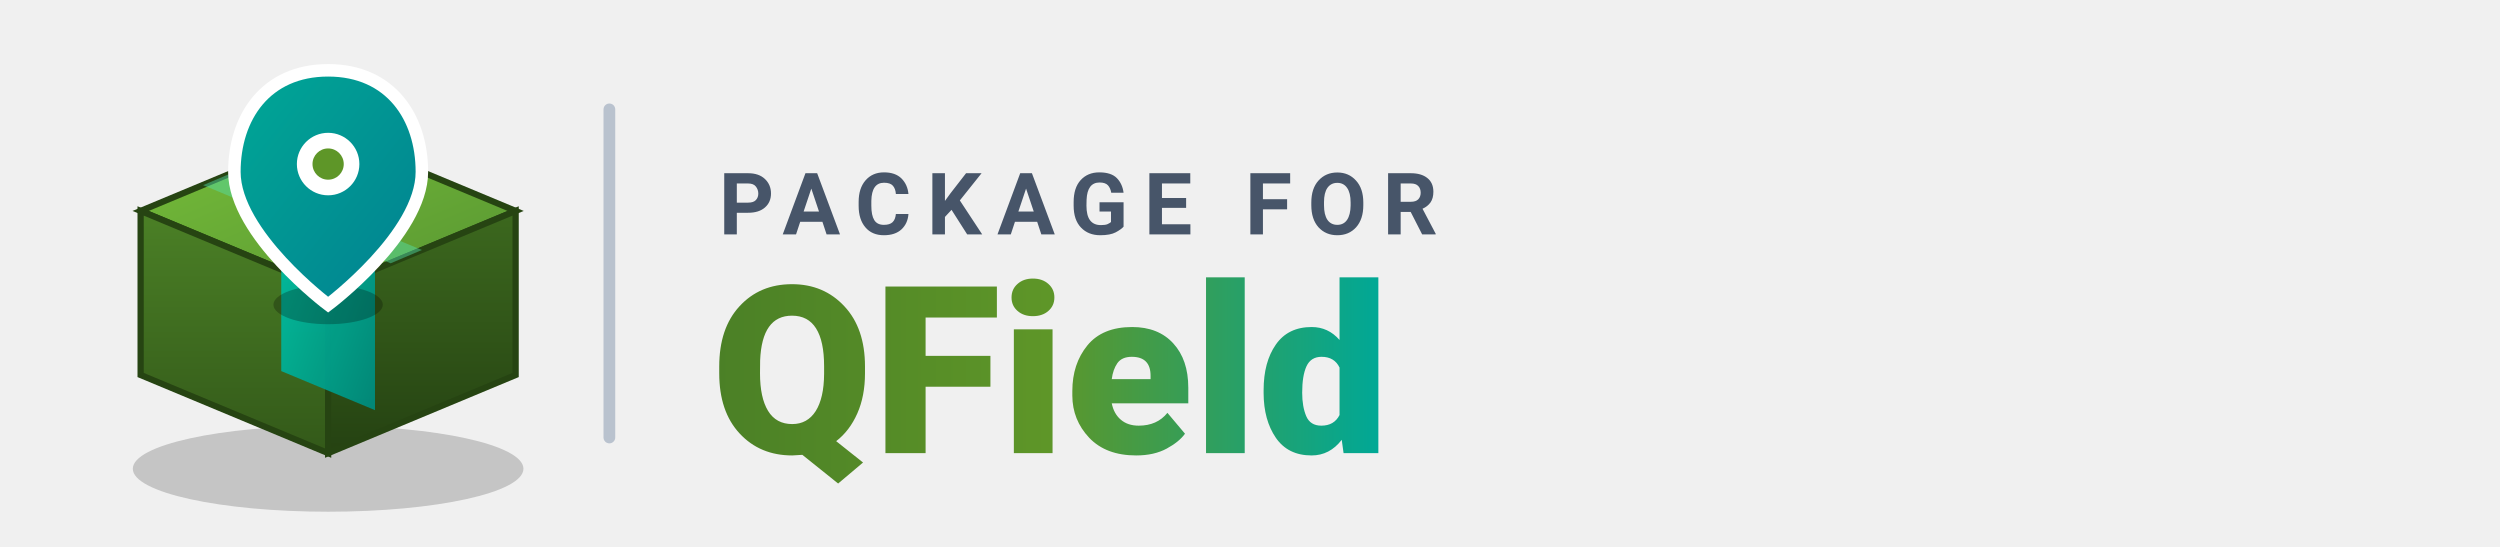
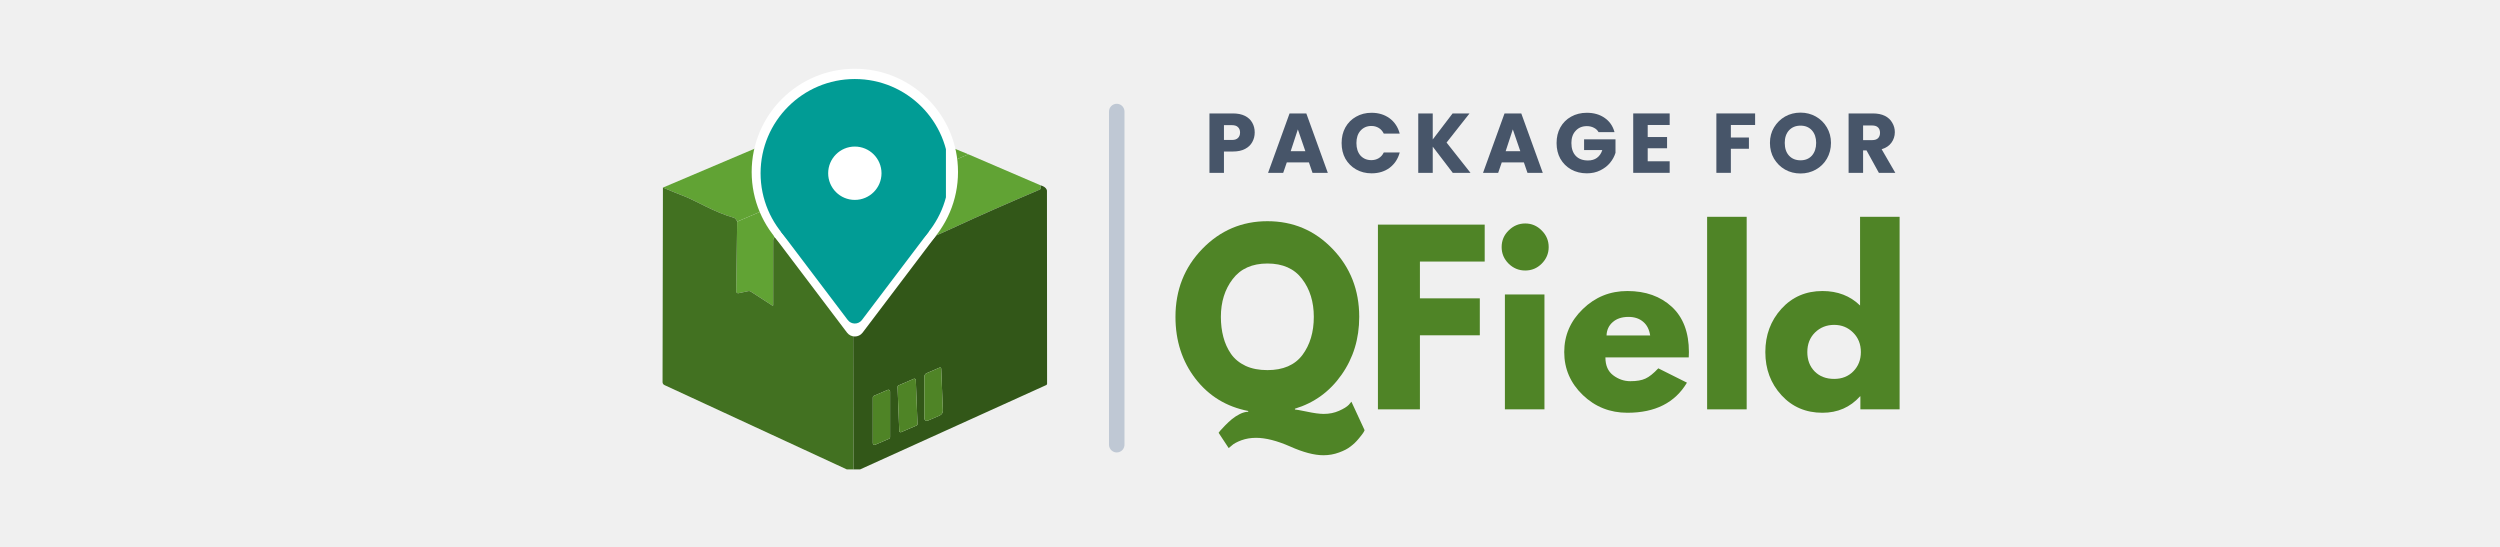
- <svg xmlns="http://www.w3.org/2000/svg" viewBox="0 0 320 70" width="320" height="70">
+ <svg xmlns="http://www.w3.org/2000/svg" width="320" zoomAndPan="magnify" viewBox="0 0 240 52.5" height="70" preserveAspectRatio="xMidYMid meet" version="1.0">
  <defs>
-     <linearGradient id="qfieldGreen" x1="0%" y1="0%" x2="100%" y2="100%">
-       <stop offset="0%" stop-color="#5E9628" />
-       <stop offset="100%" stop-color="#3D681B" />
-     </linearGradient>
-     <linearGradient id="qfieldTeal" x1="0%" y1="0%" x2="100%" y2="100%">
-       <stop offset="0%" stop-color="#00A896" />
-       <stop offset="100%" stop-color="#028090" />
-     </linearGradient>
-     <linearGradient id="qfieldBrandText" x1="0%" y1="0%" x2="100%" y2="0%">
-       <stop offset="0%" stop-color="#4B8026" />
-       <stop offset="50%" stop-color="#5E9628" />
-       <stop offset="100%" stop-color="#00A896" />
-     </linearGradient>
-     <linearGradient id="boxTop" x1="0%" y1="0%" x2="100%" y2="100%">
-       <stop offset="0%" stop-color="#76BD39" />
-       <stop offset="100%" stop-color="#589632" />
-     </linearGradient>
-     <linearGradient id="boxLeft" x1="0%" y1="0%" x2="0%" y2="100%">
-       <stop offset="0%" stop-color="#4B8026" />
-       <stop offset="100%" stop-color="#335919" />
-     </linearGradient>
-     <linearGradient id="boxRight" x1="0%" y1="0%" x2="0%" y2="100%">
-       <stop offset="0%" stop-color="#3C681E" />
-       <stop offset="100%" stop-color="#254212" />
-     </linearGradient>
-     <linearGradient id="tapeGrad" x1="0%" y1="0%" x2="100%" y2="100%">
-       <stop offset="0%" stop-color="#00C9A7" />
-       <stop offset="100%" stop-color="#00897B" />
-     </linearGradient>
+     <g />
+     <clipPath id="ffc7aada9b">
+       <path d="M 63.605 10.145 L 90 10.145 L 90 22 L 63.605 22 Z M 63.605 10.145 " clip-rule="nonzero" />
+     </clipPath>
+     <clipPath id="844b5b9562">
+       <path d="M 81 17 L 100.754 17 L 100.754 45.062 L 81 45.062 Z M 81 17 " clip-rule="nonzero" />
+     </clipPath>
+     <clipPath id="90f497196c">
+       <path d="M 63.605 18 L 82 18 L 82 45.062 L 63.605 45.062 Z M 63.605 18 " clip-rule="nonzero" />
+     </clipPath>
+     <clipPath id="eafe563ba4">
+       <path d="M 3.949 4.004 L 17.859 4.004 L 17.859 17.914 L 3.949 17.914 Z M 3.949 4.004 " clip-rule="nonzero" />
+     </clipPath>
+     <clipPath id="d166a777d3">
+       <path d="M 10.902 4.004 C 7.062 4.004 3.949 7.117 3.949 10.961 C 3.949 14.801 7.062 17.914 10.902 17.914 C 14.746 17.914 17.859 14.801 17.859 10.961 C 17.859 7.117 14.746 4.004 10.902 4.004 Z M 10.902 4.004 " clip-rule="nonzero" />
+     </clipPath>
+     <clipPath id="dbdea549b6">
+       <path d="M 0.949 0.004 L 14.859 0.004 L 14.859 13.914 L 0.949 13.914 Z M 0.949 0.004 " clip-rule="nonzero" />
+     </clipPath>
+     <clipPath id="1fa3e88ce5">
+       <path d="M 7.902 0.004 C 4.062 0.004 0.949 3.117 0.949 6.961 C 0.949 10.801 4.062 13.914 7.902 13.914 C 11.746 13.914 14.859 10.801 14.859 6.961 C 14.859 3.117 11.746 0.004 7.902 0.004 Z M 7.902 0.004 " clip-rule="nonzero" />
+     </clipPath>
+     <clipPath id="ac5318b6a5">
+       <rect x="0" width="15" y="0" height="14" />
+     </clipPath>
+     <clipPath id="bb5d97ddb2">
+       <path d="M 1.125 0.602 L 20.996 0.602 L 20.996 21 L 1.125 21 Z M 1.125 0.602 " clip-rule="nonzero" />
+     </clipPath>
+     <clipPath id="db71d8753b">
+       <path d="M 3 16 L 19 16 L 19 26.438 L 3 26.438 Z M 3 16 " clip-rule="nonzero" />
+     </clipPath>
+     <clipPath id="82a23babc2">
+       <rect x="0" width="22" y="0" height="27" />
+     </clipPath>
+     <clipPath id="fc5f504e4f">
+       <path d="M 73 7.586 L 90.809 7.586 L 90.809 26 L 73 26 Z M 73 7.586 " clip-rule="nonzero" />
+     </clipPath>
+     <clipPath id="1410fbedb8">
+       <path d="M 74 22 L 90 22 L 90 31.359 L 74 31.359 Z M 74 22 " clip-rule="nonzero" />
+     </clipPath>
+     <clipPath id="eba0c8789c">
+       <rect x="0" width="69" y="0" height="13" />
+     </clipPath>
  </defs>
-   <g transform="translate(10, 4)">
-     <ellipse cx="32" cy="56" rx="25" ry="5.5" fill="#000000" opacity="0.18" />
-     <polygon points="32,13 56,23 32,33 8,23" fill="url(#boxTop)" stroke="#264412" stroke-width="0.8" />
-     <polygon points="8,23 32,33 32,54 8,44" fill="url(#boxLeft)" stroke="#264412" stroke-width="0.8" />
-     <polygon points="32,33 56,23 56,44 32,54" fill="url(#boxRight)" stroke="#264412" stroke-width="0.8" />
-     <polygon points="26,15.5 38,20.5 38,48.5 26,43.5" fill="url(#tapeGrad)" opacity="0.95" />
-     <polygon points="20,18 44,28 40,29.7 16,19.7" fill="#52E0AA" opacity="0.45" />
-     <g transform="translate(32, 21)">
-       <ellipse cx="0" cy="14" rx="7" ry="2.5" fill="#000000" opacity="0.25" />
-       <path d="M0, -16 C-8,-16 -12,-10 -12,-3 C-12,5 0,14 0,14 C0,14 12,5 12,-3 C12,-10 8,-16 0,-16 Z" fill="url(#qfieldTeal)" stroke="#FFFFFF" stroke-width="1.6" />
-       <circle cx="0" cy="-4" r="4" fill="#FFFFFF" />
-       <circle cx="0" cy="-4" r="2" fill="#5E9628" />
-     </g>
-   </g>
-   <line x1="78" y1="14" x2="78" y2="56" stroke="#94A3B8" stroke-width="1.5" stroke-linecap="round" opacity="0.6" />
-   <text x="92" y="30" font-family="'Segoe UI', Roboto, Helvetica, Arial, sans-serif" font-size="11" font-weight="700" fill="#475569" letter-spacing="2">PACKAGE FOR</text>
-   <text x="91" y="58" font-family="'Segoe UI', Roboto, Helvetica, Arial, sans-serif" font-size="30" font-weight="800" fill="url(#qfieldBrandText)">QField</text>
+   <path stroke-linecap="round" transform="matrix(0.00000000129665, 0.742924, -0.742924, 0.00000000129665, 107.9504, 9.962723)" fill="none" stroke-linejoin="miter" d="M 1.002 1.001 L 44.054 1.001 " stroke="#bfc8d4" stroke-width="2" stroke-opacity="1" stroke-miterlimit="4" />
+   <g clip-path="url(#ffc7aada9b)">
+     <path fill="#61a334" d="M 89.355 13.332 L 70.766 21.277 C 70.754 21.227 70.711 21.145 70.629 21.035 C 70.582 20.969 70.512 20.918 70.434 20.898 C 68.676 20.418 66.707 19.23 65.73 18.855 C 65.145 18.629 64.445 18.348 63.641 18.008 L 81.992 10.219 C 82.086 10.18 82.195 10.18 82.289 10.223 Z M 89.355 13.332 " fill-opacity="1" fill-rule="nonzero" />
+   </g>
+   <path fill="#61a334" d="M 92.961 14.812 L 74.539 22.754 C 74.434 22.703 74.344 22.754 74.266 22.914 C 74.242 22.961 74.227 23.016 74.227 23.07 L 74.227 29.289 C 74.227 29.32 74.207 29.344 74.176 29.344 C 74.168 29.344 74.156 29.34 74.148 29.336 L 72.062 27.984 C 72 27.945 71.922 27.93 71.848 27.945 L 70.902 28.148 C 70.801 28.172 70.703 28.109 70.684 28.012 C 70.68 27.996 70.676 27.98 70.676 27.965 L 70.766 21.277 L 89.355 13.332 Z M 92.961 14.812 " fill-opacity="1" fill-rule="nonzero" />
+   <path fill="#61a334" d="M 92.961 14.812 L 99.891 17.789 L 99.914 18.035 C 99.922 18.109 99.883 18.176 99.812 18.203 C 96.629 19.559 93.941 20.742 91.758 21.758 C 88.594 23.223 85.5 24.445 82.07 25.992 C 82.016 26.02 81.957 26.082 81.895 26.184 C 81.82 26.062 81.758 25.992 81.711 25.973 C 79.293 24.973 76.902 23.902 74.539 22.754 Z M 92.961 14.812 " fill-opacity="1" fill-rule="nonzero" />
+   <g clip-path="url(#844b5b9562)">
+     <path fill="#325718" d="M 81.926 45.355 L 81.895 26.184 C 81.957 26.082 82.016 26.02 82.07 25.992 C 85.5 24.445 88.594 23.223 91.758 21.758 C 93.941 20.742 96.629 19.559 99.812 18.203 C 99.883 18.176 99.922 18.109 99.914 18.035 L 99.891 17.789 C 100.207 17.875 100.41 18.02 100.492 18.227 C 100.504 18.254 100.508 18.281 100.508 18.309 L 100.52 36.84 C 100.52 36.891 100.492 36.938 100.449 36.961 Z M 90.199 35.289 L 88.961 35.824 C 88.824 35.883 88.738 36.016 88.738 36.16 L 88.738 40.168 C 88.738 40.297 88.844 40.402 88.973 40.402 C 89.004 40.402 89.035 40.395 89.066 40.383 L 90.211 39.887 C 90.402 39.805 90.523 39.617 90.516 39.406 L 90.359 35.395 C 90.355 35.328 90.301 35.277 90.238 35.281 C 90.223 35.281 90.211 35.285 90.199 35.289 Z M 88 40.844 C 88.051 40.82 88.082 40.773 88.082 40.719 L 87.918 36.484 C 87.914 36.41 87.855 36.352 87.781 36.352 C 87.766 36.355 87.746 36.355 87.73 36.363 L 86.246 37.004 C 86.195 37.027 86.164 37.078 86.164 37.133 L 86.328 41.367 C 86.332 41.441 86.391 41.5 86.465 41.496 C 86.484 41.496 86.5 41.492 86.516 41.484 Z M 83.891 38 C 83.828 38.027 83.789 38.086 83.789 38.152 L 83.789 42.543 C 83.789 42.633 83.867 42.707 83.957 42.707 C 83.98 42.707 84.004 42.703 84.023 42.695 L 85.348 42.121 C 85.406 42.098 85.449 42.035 85.449 41.969 L 85.449 37.582 C 85.449 37.488 85.371 37.414 85.281 37.414 C 85.258 37.414 85.234 37.418 85.215 37.43 Z M 83.891 38 " fill-opacity="1" fill-rule="nonzero" />
+   </g>
+   <g clip-path="url(#90f497196c)">
+     <path fill="#427121" d="M 63.641 18.008 C 64.445 18.348 65.145 18.629 65.73 18.855 C 66.707 19.23 68.676 20.418 70.434 20.898 C 70.512 20.918 70.582 20.969 70.629 21.035 C 70.711 21.145 70.758 21.227 70.766 21.277 L 70.676 27.965 C 70.676 28.066 70.754 28.152 70.855 28.152 C 70.871 28.152 70.887 28.152 70.902 28.148 L 71.848 27.945 C 71.922 27.93 72 27.945 72.062 27.984 L 74.148 29.336 C 74.172 29.352 74.203 29.344 74.219 29.32 C 74.227 29.309 74.227 29.301 74.227 29.289 L 74.227 23.07 C 74.227 23.016 74.242 22.961 74.266 22.914 C 74.344 22.754 74.434 22.703 74.539 22.754 C 76.906 23.902 79.297 24.973 81.711 25.973 C 81.758 25.992 81.82 26.062 81.895 26.184 L 81.926 45.355 L 63.785 36.965 C 63.676 36.914 63.609 36.805 63.605 36.688 Z M 63.641 18.008 " fill-opacity="1" fill-rule="nonzero" />
+   </g>
+   <path fill="#4f8426" d="M 90.199 35.289 C 90.258 35.266 90.328 35.293 90.352 35.355 C 90.355 35.367 90.359 35.383 90.359 35.395 L 90.516 39.406 C 90.523 39.617 90.402 39.805 90.215 39.887 L 89.066 40.383 C 88.945 40.434 88.809 40.379 88.758 40.262 C 88.746 40.23 88.738 40.199 88.738 40.168 L 88.738 36.16 C 88.738 36.016 88.824 35.883 88.961 35.824 Z M 90.199 35.289 " fill-opacity="1" fill-rule="nonzero" />
+   <path fill="#4f8426" d="M 88 40.844 L 86.516 41.484 C 86.445 41.516 86.367 41.484 86.34 41.414 C 86.332 41.402 86.328 41.383 86.328 41.367 L 86.164 37.129 C 86.164 37.074 86.195 37.027 86.246 37.004 L 87.73 36.363 C 87.801 36.336 87.879 36.367 87.906 36.434 C 87.914 36.449 87.918 36.465 87.918 36.484 L 88.082 40.715 C 88.082 40.773 88.051 40.82 88 40.844 Z M 88 40.844 " fill-opacity="1" fill-rule="nonzero" />
+   <path fill="#4f8426" d="M 83.891 38 L 85.215 37.43 C 85.297 37.391 85.398 37.43 85.434 37.516 C 85.441 37.535 85.449 37.559 85.449 37.582 L 85.449 41.969 C 85.449 42.035 85.41 42.094 85.348 42.121 L 84.023 42.695 C 83.938 42.73 83.84 42.691 83.805 42.609 C 83.797 42.586 83.789 42.562 83.789 42.543 L 83.789 38.152 C 83.789 38.086 83.828 38.027 83.891 38 Z M 83.891 38 " fill-opacity="1" fill-rule="nonzero" />
+   <g fill="#4f8426" fill-opacity="1">
+     <g transform="translate(112.3449, 39.29724)">
+       <g>
+         <path d="M 5.609 3.719 L 4.641 2.25 C 4.68 2.195 4.738 2.125 4.812 2.031 C 4.883 1.945 5.035 1.785 5.266 1.547 C 5.492 1.316 5.711 1.113 5.922 0.938 C 6.141 0.758 6.391 0.598 6.672 0.453 C 6.961 0.305 7.234 0.234 7.484 0.234 L 7.484 0.156 C 5.391 -0.25 3.703 -1.281 2.422 -2.938 C 1.141 -4.602 0.5 -6.582 0.5 -8.875 C 0.5 -11.457 1.359 -13.633 3.078 -15.406 C 4.797 -17.176 6.879 -18.062 9.328 -18.062 C 11.797 -18.062 13.879 -17.176 15.578 -15.406 C 17.285 -13.633 18.141 -11.457 18.141 -8.875 C 18.141 -6.77 17.57 -4.914 16.438 -3.312 C 15.312 -1.707 13.82 -0.625 11.969 -0.062 L 11.969 0.016 C 12.062 0.016 12.441 0.082 13.109 0.219 C 13.785 0.363 14.328 0.438 14.734 0.438 C 15.273 0.438 15.766 0.336 16.203 0.141 C 16.648 -0.055 16.961 -0.25 17.141 -0.438 L 17.391 -0.734 L 18.656 2 C 18.633 2.07 18.586 2.16 18.516 2.266 C 18.453 2.367 18.305 2.555 18.078 2.828 C 17.848 3.109 17.594 3.352 17.312 3.562 C 17.039 3.781 16.672 3.973 16.203 4.141 C 15.734 4.316 15.234 4.406 14.703 4.406 C 13.828 4.406 12.758 4.125 11.5 3.562 C 10.238 3.008 9.148 2.734 8.234 2.734 C 7.734 2.734 7.266 2.812 6.828 2.969 C 6.391 3.133 6.078 3.305 5.891 3.484 Z M 4.859 -8.875 C 4.859 -8.188 4.938 -7.547 5.094 -6.953 C 5.25 -6.359 5.492 -5.816 5.828 -5.328 C 6.172 -4.836 6.641 -4.453 7.234 -4.172 C 7.828 -3.898 8.523 -3.766 9.328 -3.766 C 10.836 -3.766 11.957 -4.25 12.688 -5.219 C 13.414 -6.195 13.781 -7.414 13.781 -8.875 C 13.781 -10.32 13.406 -11.535 12.656 -12.516 C 11.914 -13.504 10.805 -14 9.328 -14 C 7.867 -14 6.758 -13.504 6 -12.516 C 5.238 -11.523 4.859 -10.312 4.859 -8.875 Z M 4.859 -8.875 " />
+       </g>
+     </g>
+   </g>
+   <g fill="#4f8426" fill-opacity="1">
+     <g transform="translate(130.984, 39.29724)">
+       <g>
+         <path d="M 11.547 -17.734 L 11.547 -14.188 L 5.328 -14.188 L 5.328 -10.656 L 11.078 -10.656 L 11.078 -7.109 L 5.328 -7.109 L 5.328 0 L 1.297 0 L 1.297 -17.734 Z M 11.547 -17.734 " />
+       </g>
+     </g>
+   </g>
+   <g fill="#4f8426" fill-opacity="1">
+     <g transform="translate(143.1736, 39.29724)">
+       <g>
+         <path d="M 1.656 -17.172 C 2.102 -17.617 2.633 -17.844 3.25 -17.844 C 3.863 -17.844 4.391 -17.617 4.828 -17.172 C 5.273 -16.734 5.5 -16.203 5.5 -15.578 C 5.5 -14.961 5.273 -14.43 4.828 -13.984 C 4.391 -13.547 3.863 -13.328 3.25 -13.328 C 2.633 -13.328 2.102 -13.547 1.656 -13.984 C 1.207 -14.43 0.984 -14.961 0.984 -15.578 C 0.984 -16.203 1.207 -16.734 1.656 -17.172 Z M 1.297 -11.031 L 1.297 0 L 5.094 0 L 5.094 -11.031 Z M 1.297 -11.031 " />
+       </g>
+     </g>
+   </g>
+   <g fill="#4f8426" fill-opacity="1">
+     <g transform="translate(149.6662, 39.29724)">
+       <g>
+         <path d="M 12.453 -4.984 L 4.453 -4.984 C 4.453 -4.211 4.703 -3.641 5.203 -3.266 C 5.703 -2.891 6.25 -2.703 6.844 -2.703 C 7.457 -2.703 7.941 -2.785 8.297 -2.953 C 8.66 -3.117 9.07 -3.445 9.531 -3.938 L 12.281 -2.562 C 11.133 -0.633 9.227 0.328 6.562 0.328 C 4.895 0.328 3.469 -0.238 2.281 -1.375 C 1.094 -2.52 0.5 -3.895 0.5 -5.5 C 0.5 -7.102 1.094 -8.477 2.281 -9.625 C 3.469 -10.781 4.895 -11.359 6.562 -11.359 C 8.312 -11.359 9.734 -10.852 10.828 -9.844 C 11.922 -8.832 12.469 -7.383 12.469 -5.5 C 12.469 -5.238 12.461 -5.066 12.453 -4.984 Z M 4.562 -7.094 L 8.75 -7.094 C 8.664 -7.664 8.441 -8.102 8.078 -8.406 C 7.711 -8.719 7.242 -8.875 6.672 -8.875 C 6.035 -8.875 5.531 -8.707 5.156 -8.375 C 4.781 -8.051 4.582 -7.625 4.562 -7.094 Z M 4.562 -7.094 " />
+       </g>
+     </g>
+   </g>
+   <g fill="#4f8426" fill-opacity="1">
+     <g transform="translate(162.5867, 39.29724)">
+       <g>
+         <path d="M 1.297 0 L 1.297 -18.484 L 5.094 -18.484 L 5.094 0 Z M 1.297 0 " />
+       </g>
+     </g>
+   </g>
+   <g fill="#4f8426" fill-opacity="1">
+     <g transform="translate(168.9717, 39.29724)">
+       <g>
+         <path d="M 2.047 -1.359 C 1.016 -2.484 0.5 -3.863 0.5 -5.5 C 0.5 -7.133 1.016 -8.52 2.047 -9.656 C 3.078 -10.789 4.391 -11.359 5.984 -11.359 C 7.441 -11.359 8.645 -10.895 9.594 -9.969 L 9.594 -18.484 L 13.391 -18.484 L 13.391 0 L 9.625 0 L 9.625 -1.25 L 9.594 -1.25 C 8.645 -0.195 7.441 0.328 5.984 0.328 C 4.391 0.328 3.078 -0.234 2.047 -1.359 Z M 5.266 -7.375 C 4.773 -6.883 4.531 -6.258 4.531 -5.5 C 4.531 -4.738 4.766 -4.117 5.234 -3.641 C 5.711 -3.16 6.336 -2.922 7.109 -2.922 C 7.859 -2.922 8.473 -3.164 8.953 -3.656 C 9.43 -4.145 9.672 -4.758 9.672 -5.5 C 9.672 -6.258 9.422 -6.883 8.922 -7.375 C 8.43 -7.863 7.828 -8.109 7.109 -8.109 C 6.379 -8.109 5.766 -7.863 5.266 -7.375 Z M 5.266 -7.375 " />
+       </g>
+     </g>
+   </g>
+   <g transform="matrix(1, 0, 0, 1, 71, 6)">
+     <g clip-path="url(#82a23babc2)">
+       <g clip-path="url(#eafe563ba4)">
+         <g clip-path="url(#d166a777d3)">
+           <g transform="matrix(1, 0, 0, 1, 3, 4)">
+             <g clip-path="url(#ac5318b6a5)">
+               <g clip-path="url(#dbdea549b6)">
+                 <g clip-path="url(#1fa3e88ce5)">
+                   <path fill="#ffffff" d="M 0.949 0.004 L 14.859 0.004 L 14.859 13.914 L 0.949 13.914 Z M 0.949 0.004 " fill-opacity="1" fill-rule="nonzero" />
+                 </g>
+               </g>
+             </g>
+           </g>
+         </g>
+       </g>
+       <g clip-path="url(#bb5d97ddb2)">
+         <path fill="#ffffff" d="M 11.062 0.602 C 5.594 0.602 1.16 5.039 1.16 10.508 C 1.16 15.977 5.594 20.41 11.062 20.41 C 16.535 20.41 20.969 15.977 20.969 10.508 C 20.969 5.039 16.535 0.602 11.062 0.602 Z M 11.062 13.312 C 9.516 13.312 8.262 12.055 8.262 10.508 C 8.262 8.957 9.516 7.703 11.062 7.703 C 12.613 7.703 13.867 8.957 13.867 10.508 C 13.867 12.055 12.613 13.312 11.062 13.312 Z M 11.062 13.312 " fill-opacity="1" fill-rule="nonzero" />
+       </g>
+       <g clip-path="url(#db71d8753b)">
+         <path fill="#ffffff" d="M 10.316 25.934 L 3.262 16.609 L 18.867 16.609 L 11.809 25.934 C 11.438 26.426 10.691 26.426 10.316 25.934 Z M 10.316 25.934 " fill-opacity="1" fill-rule="nonzero" />
+       </g>
+     </g>
+   </g>
+   <g clip-path="url(#fc5f504e4f)">
+     <path fill="#019c95" d="M 82.062 7.586 C 77.066 7.586 73.016 11.637 73.016 16.633 C 73.016 21.629 77.066 25.68 82.062 25.68 C 87.059 25.68 91.109 21.629 91.109 16.633 C 91.109 11.637 87.059 7.586 82.062 7.586 Z M 82.062 19.191 C 80.648 19.191 79.504 18.047 79.504 16.633 C 79.504 15.219 80.648 14.07 82.062 14.07 C 83.477 14.07 84.625 15.219 84.625 16.633 C 84.625 18.047 83.477 19.191 82.062 19.191 Z M 82.062 19.191 " fill-opacity="1" fill-rule="nonzero" />
+   </g>
+   <g clip-path="url(#1410fbedb8)">
+     <path fill="#019c95" d="M 81.383 30.719 L 74.938 22.203 L 89.191 22.203 L 82.746 30.719 C 82.402 31.172 81.723 31.172 81.383 30.719 Z M 81.383 30.719 " fill-opacity="1" fill-rule="nonzero" />
+   </g>
+   <g transform="matrix(1, 0, 0, 1, 115, 8)">
+     <g clip-path="url(#eba0c8789c)">
+       <g fill="#475569" fill-opacity="1">
+         <g transform="translate(0.608167, 8.592498)">
+           <g>
+             <path d="M 4.844 -3.875 C 4.844 -3.539 4.766 -3.234 4.609 -2.953 C 4.461 -2.68 4.234 -2.461 3.922 -2.297 C 3.609 -2.129 3.219 -2.047 2.75 -2.047 L 1.891 -2.047 L 1.891 0 L 0.5 0 L 0.5 -5.703 L 2.75 -5.703 C 3.207 -5.703 3.594 -5.625 3.906 -5.469 C 4.219 -5.312 4.453 -5.094 4.609 -4.812 C 4.766 -4.539 4.844 -4.227 4.844 -3.875 Z M 2.656 -3.156 C 2.914 -3.156 3.109 -3.219 3.234 -3.344 C 3.367 -3.469 3.438 -3.645 3.438 -3.875 C 3.438 -4.094 3.367 -4.266 3.234 -4.391 C 3.109 -4.516 2.914 -4.578 2.656 -4.578 L 1.891 -4.578 L 1.891 -3.156 Z M 2.656 -3.156 " />
+           </g>
+         </g>
+       </g>
+       <g fill="#475569" fill-opacity="1">
+         <g transform="translate(6.609927, 8.592498)">
+           <g>
+             <path d="M 4.047 -1 L 1.922 -1 L 1.578 0 L 0.125 0 L 2.188 -5.703 L 3.797 -5.703 L 5.859 0 L 4.391 0 Z M 3.703 -2.078 L 2.984 -4.172 L 2.297 -2.078 Z M 3.703 -2.078 " />
+           </g>
+         </g>
+       </g>
+       <g fill="#475569" fill-opacity="1">
+         <g transform="translate(13.52941, 8.592498)">
+           <g>
+             <path d="M 0.266 -2.859 C 0.266 -3.422 0.383 -3.922 0.625 -4.359 C 0.875 -4.805 1.219 -5.148 1.656 -5.391 C 2.094 -5.641 2.586 -5.766 3.141 -5.766 C 3.816 -5.766 4.395 -5.586 4.875 -5.234 C 5.352 -4.879 5.676 -4.391 5.844 -3.766 L 4.312 -3.766 C 4.195 -4.004 4.035 -4.188 3.828 -4.312 C 3.617 -4.438 3.383 -4.5 3.125 -4.5 C 2.695 -4.5 2.348 -4.348 2.078 -4.047 C 1.816 -3.754 1.688 -3.359 1.688 -2.859 C 1.688 -2.359 1.816 -1.957 2.078 -1.656 C 2.348 -1.363 2.695 -1.219 3.125 -1.219 C 3.383 -1.219 3.617 -1.281 3.828 -1.406 C 4.035 -1.531 4.195 -1.711 4.312 -1.953 L 5.844 -1.953 C 5.676 -1.336 5.352 -0.848 4.875 -0.484 C 4.395 -0.129 3.816 0.047 3.141 0.047 C 2.586 0.047 2.094 -0.078 1.656 -0.328 C 1.219 -0.578 0.875 -0.922 0.625 -1.359 C 0.383 -1.797 0.266 -2.297 0.266 -2.859 Z M 0.266 -2.859 " />
+           </g>
+         </g>
+       </g>
+       <g fill="#475569" fill-opacity="1">
+         <g transform="translate(20.65193, 8.592498)">
+           <g>
+             <path d="M 3.812 0 L 1.891 -2.516 L 1.891 0 L 0.5 0 L 0.5 -5.703 L 1.891 -5.703 L 1.891 -3.203 L 3.797 -5.703 L 5.422 -5.703 L 3.219 -2.906 L 5.516 0 Z M 3.812 0 " />
+           </g>
+         </g>
+       </g>
+       <g fill="#475569" fill-opacity="1">
+         <g transform="translate(27.24656, 8.592498)">
+           <g>
+             <path d="M 4.047 -1 L 1.922 -1 L 1.578 0 L 0.125 0 L 2.188 -5.703 L 3.797 -5.703 L 5.859 0 L 4.391 0 Z M 3.703 -2.078 L 2.984 -4.172 L 2.297 -2.078 Z M 3.703 -2.078 " />
+           </g>
+         </g>
+       </g>
+       <g fill="#475569" fill-opacity="1">
+         <g transform="translate(34.16604, 8.592498)">
+           <g>
+             <path d="M 4.297 -3.906 C 4.191 -4.094 4.039 -4.234 3.844 -4.328 C 3.656 -4.43 3.43 -4.484 3.172 -4.484 C 2.723 -4.484 2.363 -4.332 2.094 -4.031 C 1.82 -3.738 1.688 -3.348 1.688 -2.859 C 1.688 -2.336 1.828 -1.926 2.109 -1.625 C 2.391 -1.332 2.781 -1.188 3.281 -1.188 C 3.625 -1.188 3.91 -1.27 4.141 -1.438 C 4.379 -1.613 4.551 -1.863 4.656 -2.188 L 2.906 -2.188 L 2.906 -3.219 L 5.922 -3.219 L 5.922 -1.922 C 5.816 -1.578 5.641 -1.254 5.391 -0.953 C 5.148 -0.66 4.836 -0.422 4.453 -0.234 C 4.078 -0.047 3.648 0.047 3.172 0.047 C 2.609 0.047 2.102 -0.078 1.656 -0.328 C 1.219 -0.578 0.875 -0.922 0.625 -1.359 C 0.383 -1.797 0.266 -2.297 0.266 -2.859 C 0.266 -3.422 0.383 -3.922 0.625 -4.359 C 0.875 -4.805 1.219 -5.148 1.656 -5.391 C 2.102 -5.641 2.609 -5.766 3.172 -5.766 C 3.848 -5.766 4.422 -5.598 4.891 -5.266 C 5.359 -4.941 5.672 -4.488 5.828 -3.906 Z M 4.297 -3.906 " />
+           </g>
+         </g>
+       </g>
+       <g fill="#475569" fill-opacity="1">
+         <g transform="translate(41.28856, 8.592498)">
+           <g>
+             <path d="M 1.891 -4.594 L 1.891 -3.438 L 3.75 -3.438 L 3.75 -2.359 L 1.891 -2.359 L 1.891 -1.109 L 4 -1.109 L 4 0 L 0.5 0 L 0.5 -5.703 L 4 -5.703 L 4 -4.594 Z M 1.891 -4.594 " />
+           </g>
+         </g>
+       </g>
+       <g fill="#475569" fill-opacity="1">
+         <g transform="translate(46.61624, 8.592498)">
+           <g />
+         </g>
+       </g>
+       <g fill="#475569" fill-opacity="1">
+         <g transform="translate(49.27195, 8.592498)">
+           <g>
+             <path d="M 4.219 -5.703 L 4.219 -4.594 L 1.891 -4.594 L 1.891 -3.391 L 3.625 -3.391 L 3.625 -2.312 L 1.891 -2.312 L 1.891 0 L 0.5 0 L 0.5 -5.703 Z M 4.219 -5.703 " />
+           </g>
+         </g>
+       </g>
+       <g fill="#475569" fill-opacity="1">
+         <g transform="translate(54.64836, 8.592498)">
+           <g>
+             <path d="M 3.203 0.062 C 2.66 0.062 2.164 -0.062 1.719 -0.312 C 1.281 -0.562 0.926 -0.91 0.656 -1.359 C 0.395 -1.805 0.266 -2.312 0.266 -2.875 C 0.266 -3.426 0.395 -3.922 0.656 -4.359 C 0.926 -4.805 1.281 -5.156 1.719 -5.406 C 2.164 -5.656 2.66 -5.781 3.203 -5.781 C 3.734 -5.781 4.223 -5.656 4.672 -5.406 C 5.117 -5.156 5.473 -4.805 5.734 -4.359 C 5.992 -3.922 6.125 -3.426 6.125 -2.875 C 6.125 -2.312 5.992 -1.805 5.734 -1.359 C 5.473 -0.91 5.117 -0.562 4.672 -0.312 C 4.223 -0.062 3.734 0.062 3.203 0.062 Z M 3.203 -1.203 C 3.66 -1.203 4.023 -1.352 4.297 -1.656 C 4.566 -1.969 4.703 -2.375 4.703 -2.875 C 4.703 -3.375 4.566 -3.773 4.297 -4.078 C 4.023 -4.379 3.66 -4.531 3.203 -4.531 C 2.742 -4.531 2.375 -4.379 2.094 -4.078 C 1.82 -3.773 1.688 -3.375 1.688 -2.875 C 1.688 -2.363 1.82 -1.957 2.094 -1.656 C 2.375 -1.352 2.742 -1.203 3.203 -1.203 Z M 3.203 -1.203 " />
+           </g>
+         </g>
+       </g>
+       <g fill="#475569" fill-opacity="1">
+         <g transform="translate(61.9658, 8.592498)">
+           <g>
+             <path d="M 3.406 0 L 2.219 -2.156 L 1.891 -2.156 L 1.891 0 L 0.5 0 L 0.5 -5.703 L 2.828 -5.703 C 3.285 -5.703 3.672 -5.625 3.984 -5.469 C 4.297 -5.312 4.531 -5.094 4.688 -4.812 C 4.852 -4.539 4.938 -4.238 4.938 -3.906 C 4.938 -3.531 4.828 -3.191 4.609 -2.891 C 4.398 -2.598 4.086 -2.391 3.672 -2.266 L 4.984 0 Z M 1.891 -3.141 L 2.75 -3.141 C 3.008 -3.141 3.203 -3.203 3.328 -3.328 C 3.453 -3.453 3.516 -3.625 3.516 -3.844 C 3.516 -4.062 3.453 -4.234 3.328 -4.359 C 3.203 -4.484 3.008 -4.547 2.75 -4.547 L 1.891 -4.547 Z M 1.891 -3.141 " />
+           </g>
+         </g>
+       </g>
+     </g>
+   </g>
</svg>
